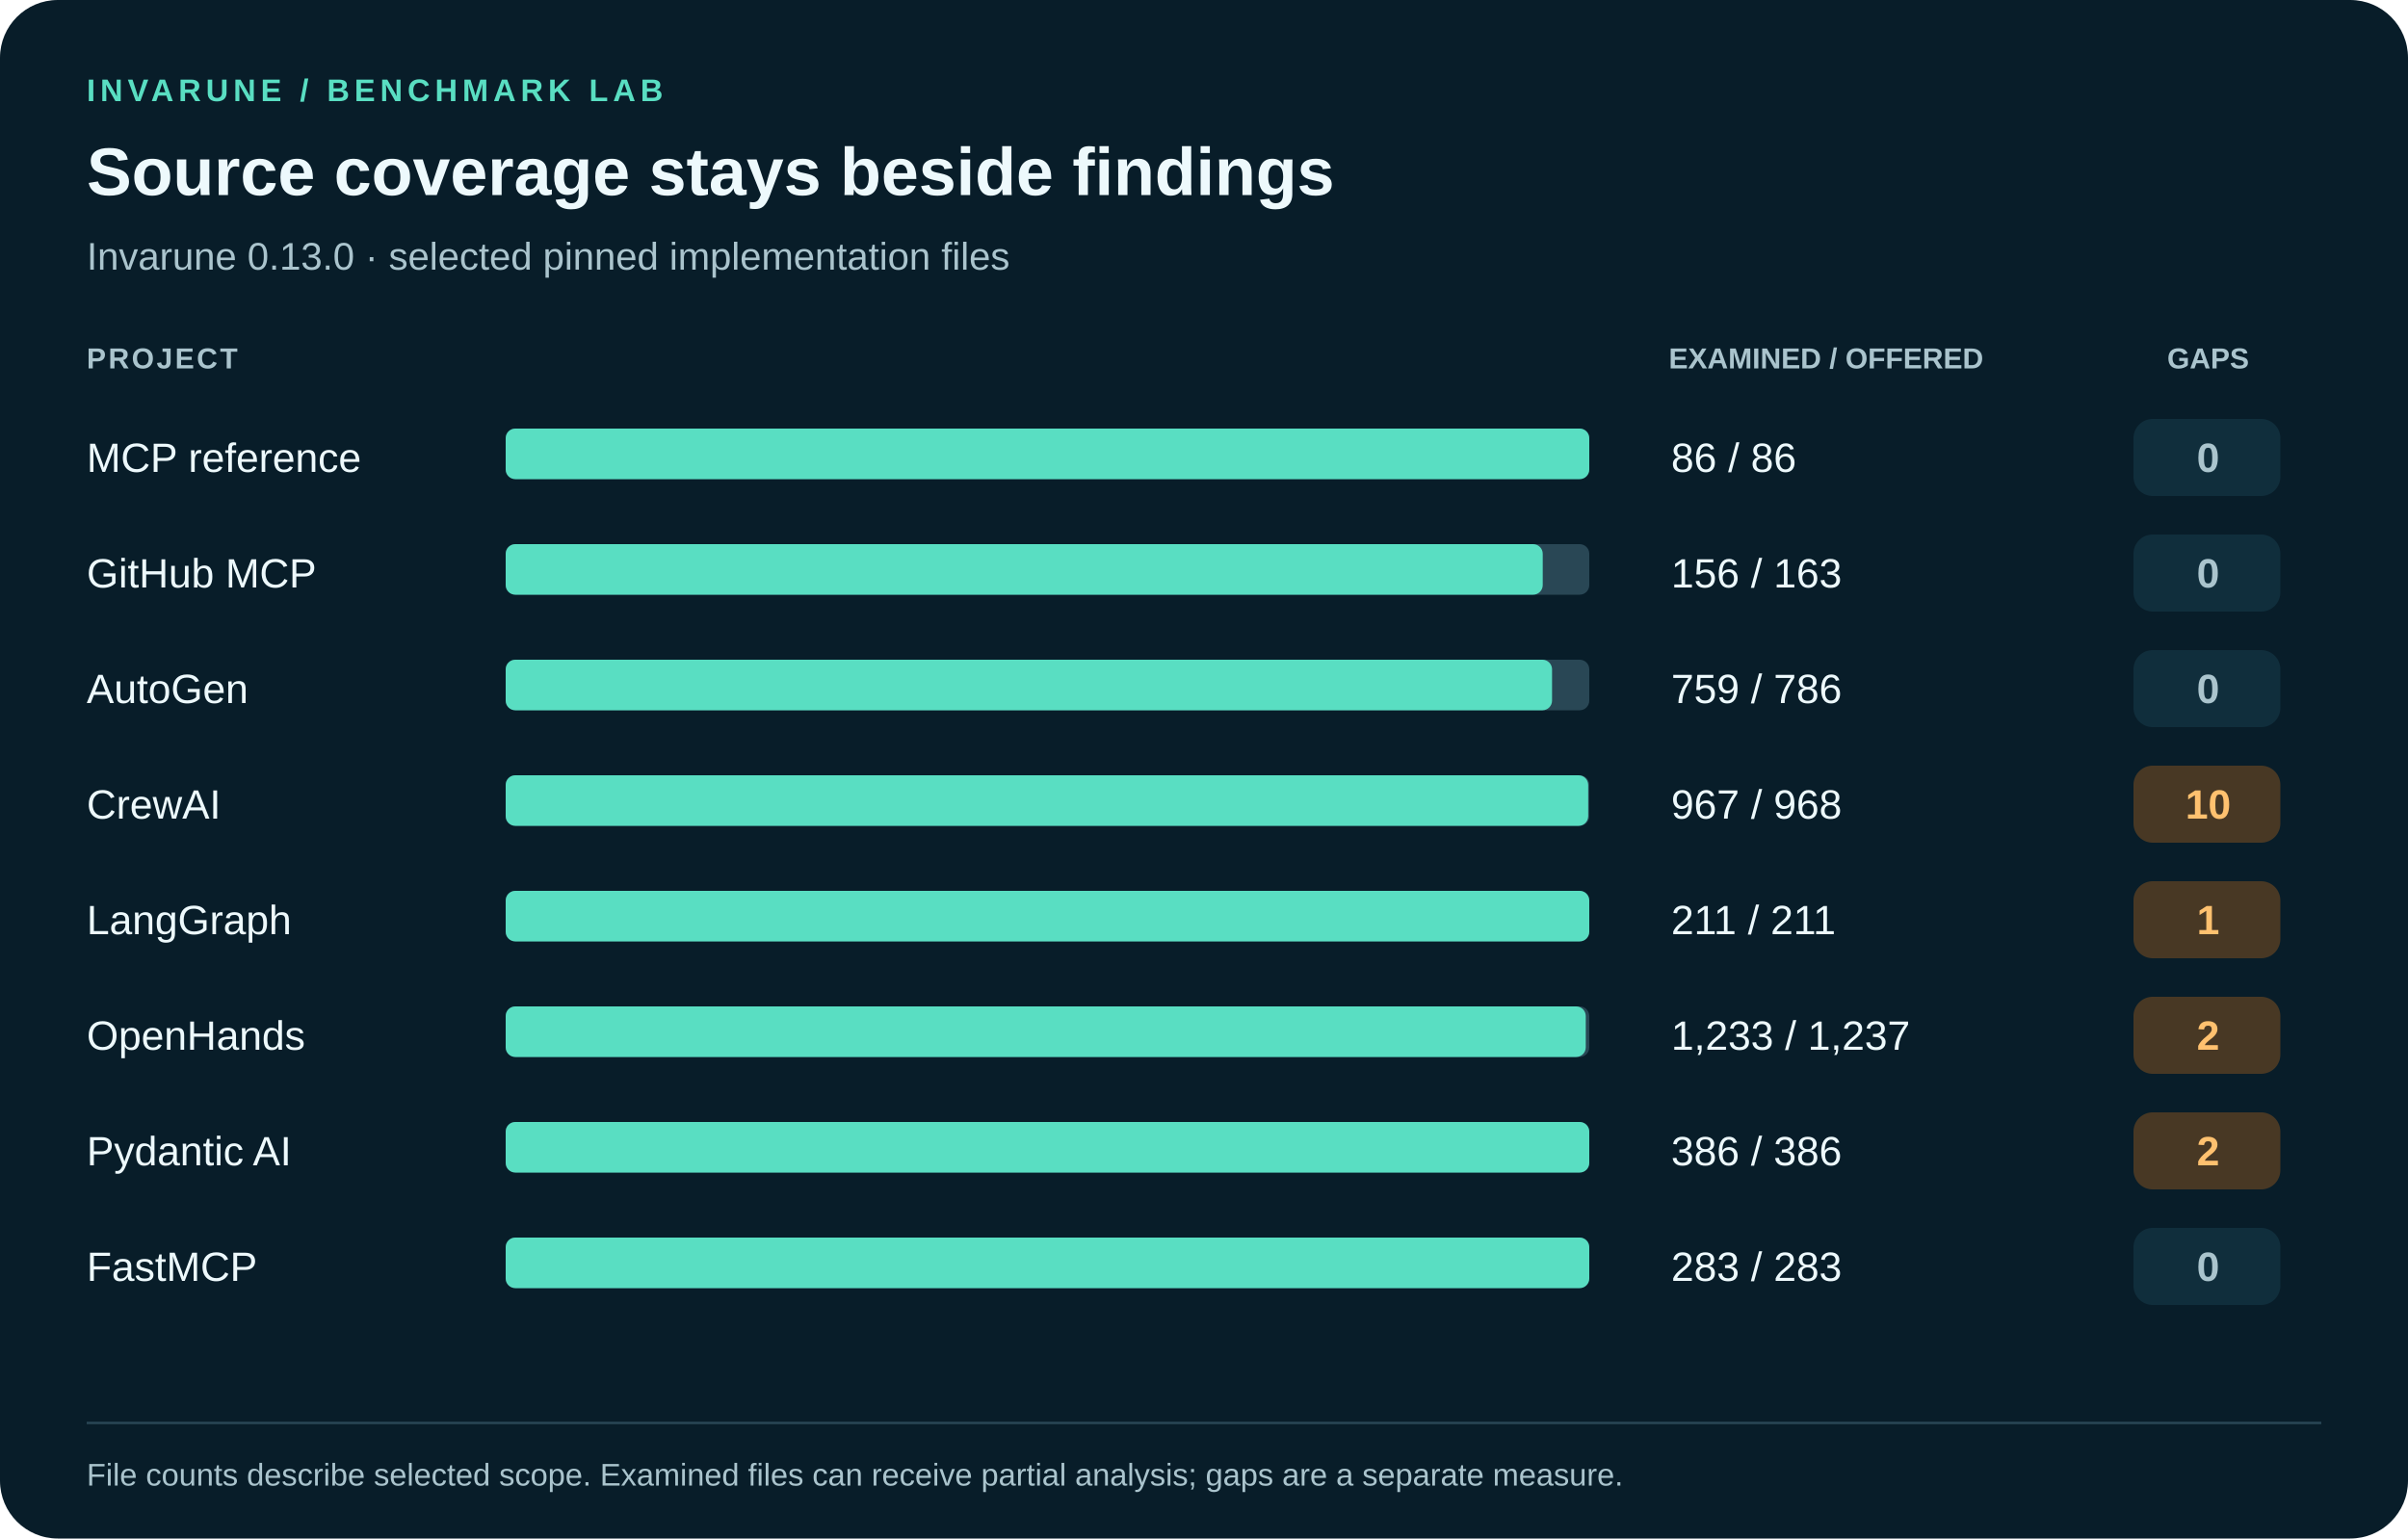
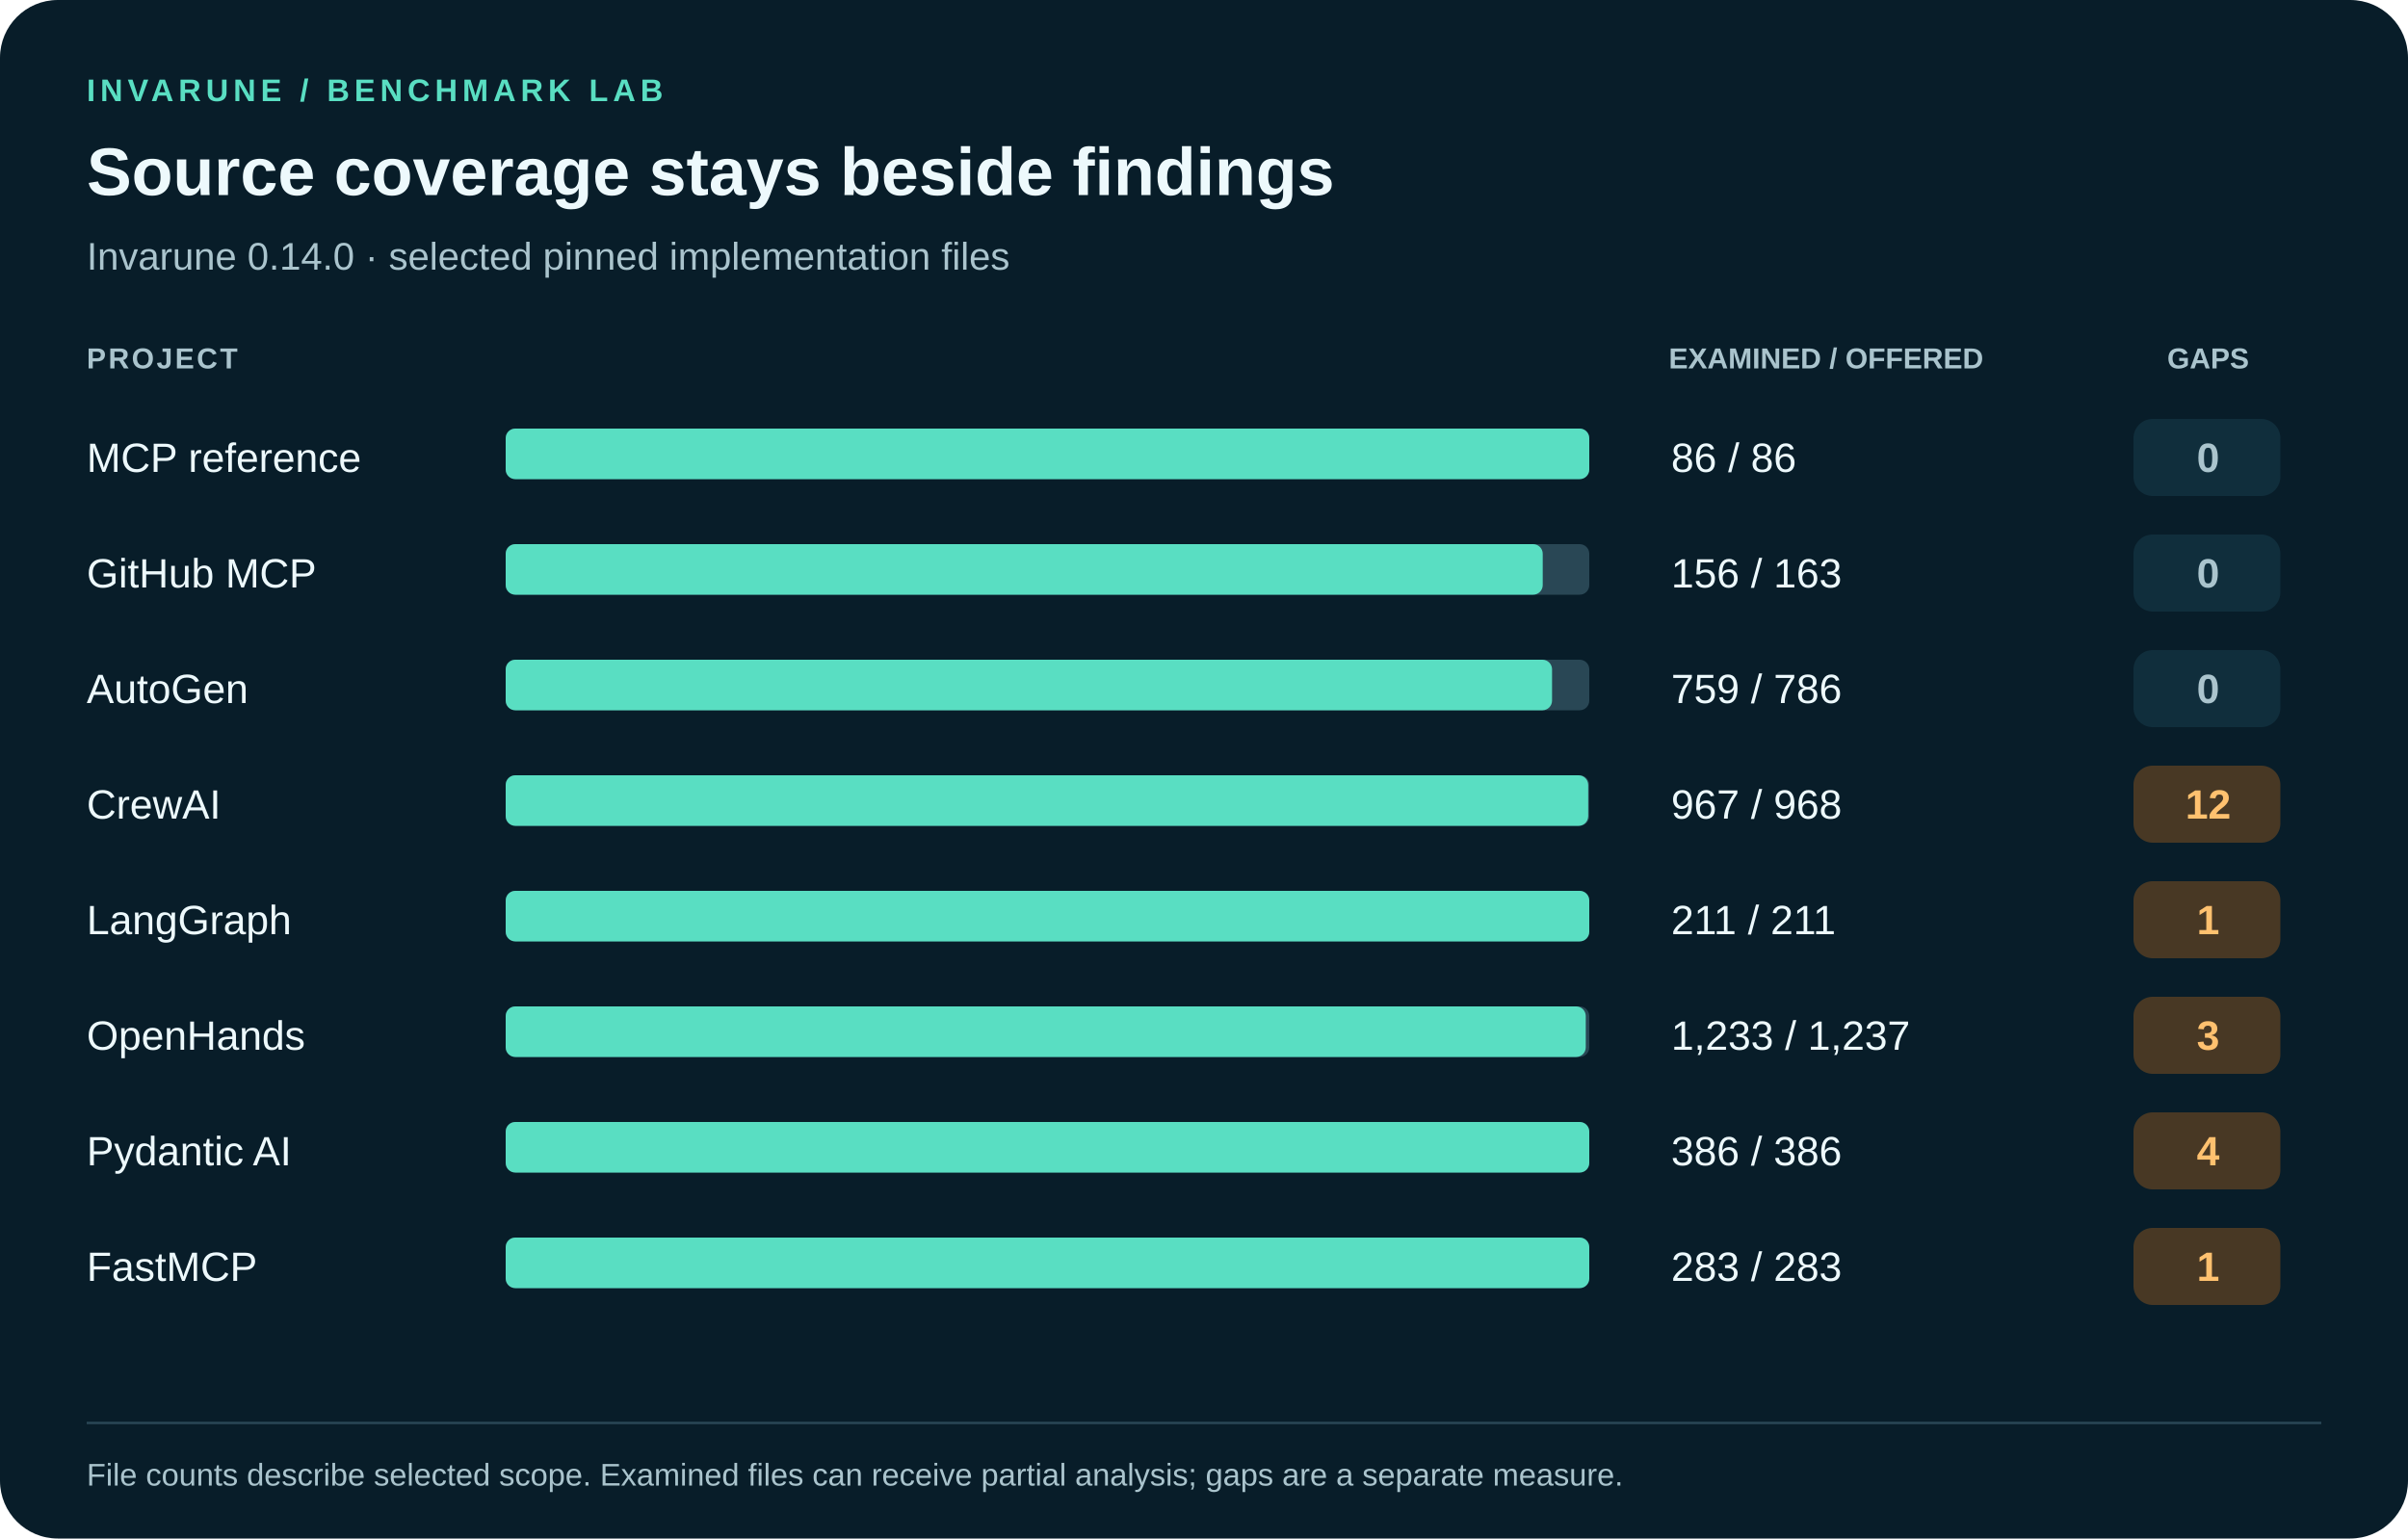
<svg xmlns="http://www.w3.org/2000/svg" viewBox="0 0 1000 639" role="img" aria-labelledby="title desc">
  <rect width="1000" height="639" rx="24" fill="#081d29" />
  <g font-family="Arial, Helvetica, sans-serif">
    <text x="36" y="42" fill="#59dec2" font-size="13" font-weight="700" text-anchor="start" letter-spacing="2">INVARUNE  /  BENCHMARK LAB</text>
    <text x="36" y="81" fill="#edf9fc" font-size="28" font-weight="700" text-anchor="start" letter-spacing="0">Source coverage stays beside findings</text>
-     <text x="36" y="112" fill="#aac4cd" font-size="16" font-weight="400" text-anchor="start" letter-spacing="0">Invarune 0.13.0 · selected pinned implementation files</text>
+     <text x="36" y="112" fill="#aac4cd" font-size="16" font-weight="400" text-anchor="start" letter-spacing="0">Invarune 0.14.0 · selected pinned implementation files</text>
    <text x="36" y="153" fill="#aac4cd" font-size="12" font-weight="700" text-anchor="start" letter-spacing="1">PROJECT</text>
    <text x="693" y="153" fill="#aac4cd" font-size="12" font-weight="700" text-anchor="start" letter-spacing="0">EXAMINED / OFFERED</text>
    <text x="934" y="153" fill="#aac4cd" font-size="12" font-weight="700" text-anchor="end" letter-spacing="0">GAPS</text>
    <text x="36" y="196" fill="#edf9fc" font-size="17" font-weight="400" text-anchor="start" letter-spacing="0">MCP reference</text>
    <rect x="210" y="178" width="450" height="21" rx="4" fill="#294755" />
    <rect x="210" y="178" width="450.0" height="21" rx="4" fill="#59dec2" />
    <text x="694" y="196" fill="#edf9fc" font-size="17" font-weight="400" text-anchor="start" letter-spacing="0">86 / 86</text>
    <rect x="886" y="174" width="61" height="32" rx="8" fill="#102e3c" />
    <text x="917" y="196" fill="#aac4cd" font-size="17" font-weight="700" text-anchor="middle" letter-spacing="0">0</text>
    <text x="36" y="244" fill="#edf9fc" font-size="17" font-weight="400" text-anchor="start" letter-spacing="0">GitHub MCP</text>
    <rect x="210" y="226" width="450" height="21" rx="4" fill="#294755" />
    <rect x="210" y="226" width="430.67" height="21" rx="4" fill="#59dec2" />
    <text x="694" y="244" fill="#edf9fc" font-size="17" font-weight="400" text-anchor="start" letter-spacing="0">156 / 163</text>
    <rect x="886" y="222" width="61" height="32" rx="8" fill="#102e3c" />
    <text x="917" y="244" fill="#aac4cd" font-size="17" font-weight="700" text-anchor="middle" letter-spacing="0">0</text>
    <text x="36" y="292" fill="#edf9fc" font-size="17" font-weight="400" text-anchor="start" letter-spacing="0">AutoGen</text>
    <rect x="210" y="274" width="450" height="21" rx="4" fill="#294755" />
    <rect x="210" y="274" width="434.54" height="21" rx="4" fill="#59dec2" />
    <text x="694" y="292" fill="#edf9fc" font-size="17" font-weight="400" text-anchor="start" letter-spacing="0">759 / 786</text>
    <rect x="886" y="270" width="61" height="32" rx="8" fill="#102e3c" />
    <text x="917" y="292" fill="#aac4cd" font-size="17" font-weight="700" text-anchor="middle" letter-spacing="0">0</text>
    <text x="36" y="340" fill="#edf9fc" font-size="17" font-weight="400" text-anchor="start" letter-spacing="0">CrewAI</text>
    <rect x="210" y="322" width="450" height="21" rx="4" fill="#294755" />
    <rect x="210" y="322" width="449.54" height="21" rx="4" fill="#59dec2" />
    <text x="694" y="340" fill="#edf9fc" font-size="17" font-weight="400" text-anchor="start" letter-spacing="0">967 / 968</text>
    <rect x="886" y="318" width="61" height="32" rx="8" fill="#483824" />
-     <text x="917" y="340" fill="#ffc16f" font-size="17" font-weight="700" text-anchor="middle" letter-spacing="0">10</text>
+     <text x="917" y="340" fill="#ffc16f" font-size="17" font-weight="700" text-anchor="middle" letter-spacing="0">12</text>
    <text x="36" y="388" fill="#edf9fc" font-size="17" font-weight="400" text-anchor="start" letter-spacing="0">LangGraph</text>
    <rect x="210" y="370" width="450" height="21" rx="4" fill="#294755" />
    <rect x="210" y="370" width="450.0" height="21" rx="4" fill="#59dec2" />
    <text x="694" y="388" fill="#edf9fc" font-size="17" font-weight="400" text-anchor="start" letter-spacing="0">211 / 211</text>
    <rect x="886" y="366" width="61" height="32" rx="8" fill="#483824" />
    <text x="917" y="388" fill="#ffc16f" font-size="17" font-weight="700" text-anchor="middle" letter-spacing="0">1</text>
    <text x="36" y="436" fill="#edf9fc" font-size="17" font-weight="400" text-anchor="start" letter-spacing="0">OpenHands</text>
    <rect x="210" y="418" width="450" height="21" rx="4" fill="#294755" />
    <rect x="210" y="418" width="448.54" height="21" rx="4" fill="#59dec2" />
    <text x="694" y="436" fill="#edf9fc" font-size="17" font-weight="400" text-anchor="start" letter-spacing="0">1,233 / 1,237</text>
    <rect x="886" y="414" width="61" height="32" rx="8" fill="#483824" />
-     <text x="917" y="436" fill="#ffc16f" font-size="17" font-weight="700" text-anchor="middle" letter-spacing="0">2</text>
+     <text x="917" y="436" fill="#ffc16f" font-size="17" font-weight="700" text-anchor="middle" letter-spacing="0">3</text>
    <text x="36" y="484" fill="#edf9fc" font-size="17" font-weight="400" text-anchor="start" letter-spacing="0">Pydantic AI</text>
    <rect x="210" y="466" width="450" height="21" rx="4" fill="#294755" />
    <rect x="210" y="466" width="450.0" height="21" rx="4" fill="#59dec2" />
    <text x="694" y="484" fill="#edf9fc" font-size="17" font-weight="400" text-anchor="start" letter-spacing="0">386 / 386</text>
    <rect x="886" y="462" width="61" height="32" rx="8" fill="#483824" />
-     <text x="917" y="484" fill="#ffc16f" font-size="17" font-weight="700" text-anchor="middle" letter-spacing="0">2</text>
+     <text x="917" y="484" fill="#ffc16f" font-size="17" font-weight="700" text-anchor="middle" letter-spacing="0">4</text>
    <text x="36" y="532" fill="#edf9fc" font-size="17" font-weight="400" text-anchor="start" letter-spacing="0">FastMCP</text>
    <rect x="210" y="514" width="450" height="21" rx="4" fill="#294755" />
    <rect x="210" y="514" width="450.0" height="21" rx="4" fill="#59dec2" />
    <text x="694" y="532" fill="#edf9fc" font-size="17" font-weight="400" text-anchor="start" letter-spacing="0">283 / 283</text>
-     <rect x="886" y="510" width="61" height="32" rx="8" fill="#102e3c" />
-     <text x="917" y="532" fill="#aac4cd" font-size="17" font-weight="700" text-anchor="middle" letter-spacing="0">0</text>
+     <rect x="886" y="510" width="61" height="32" rx="8" fill="#483824" />
+     <text x="917" y="532" fill="#ffc16f" font-size="17" font-weight="700" text-anchor="middle" letter-spacing="0">1</text>
    <path d="M36 591H964" stroke="#294755" />
    <text x="36" y="617" fill="#aac4cd" font-size="13" font-weight="400" text-anchor="start" letter-spacing="0">File counts describe selected scope. Examined files can receive partial analysis; gaps are a separate measure.</text>
  </g>
</svg>
